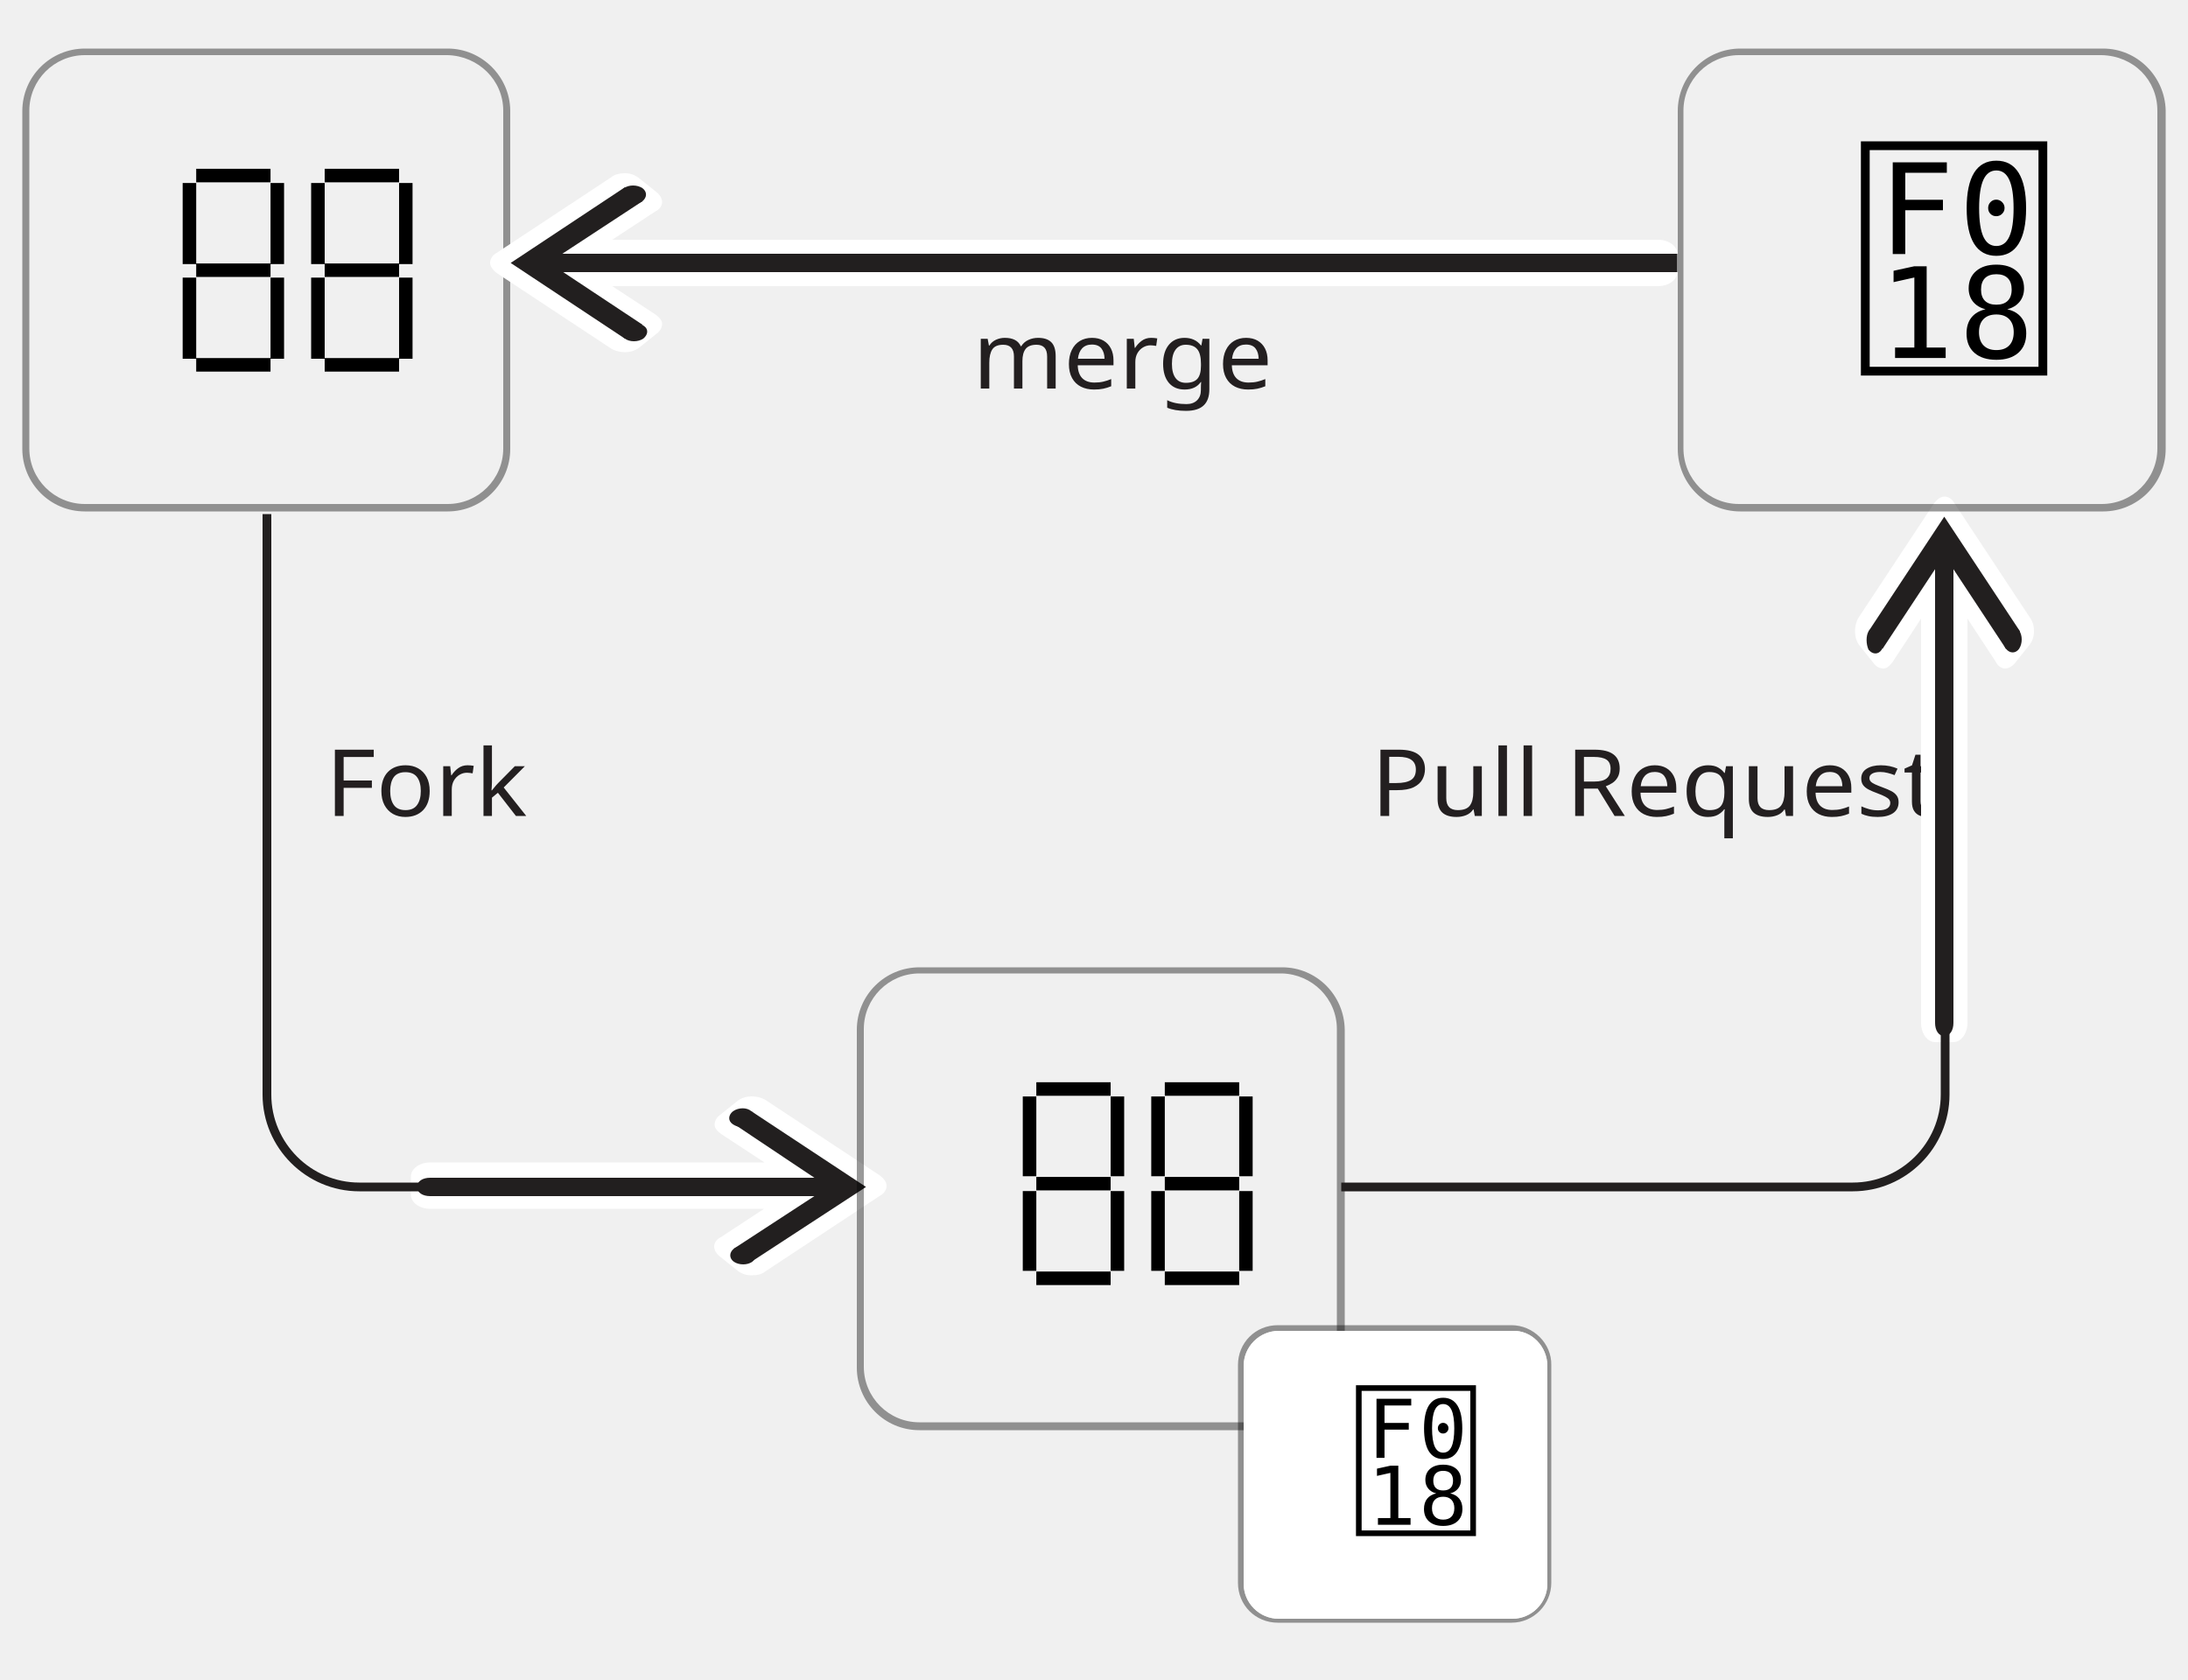
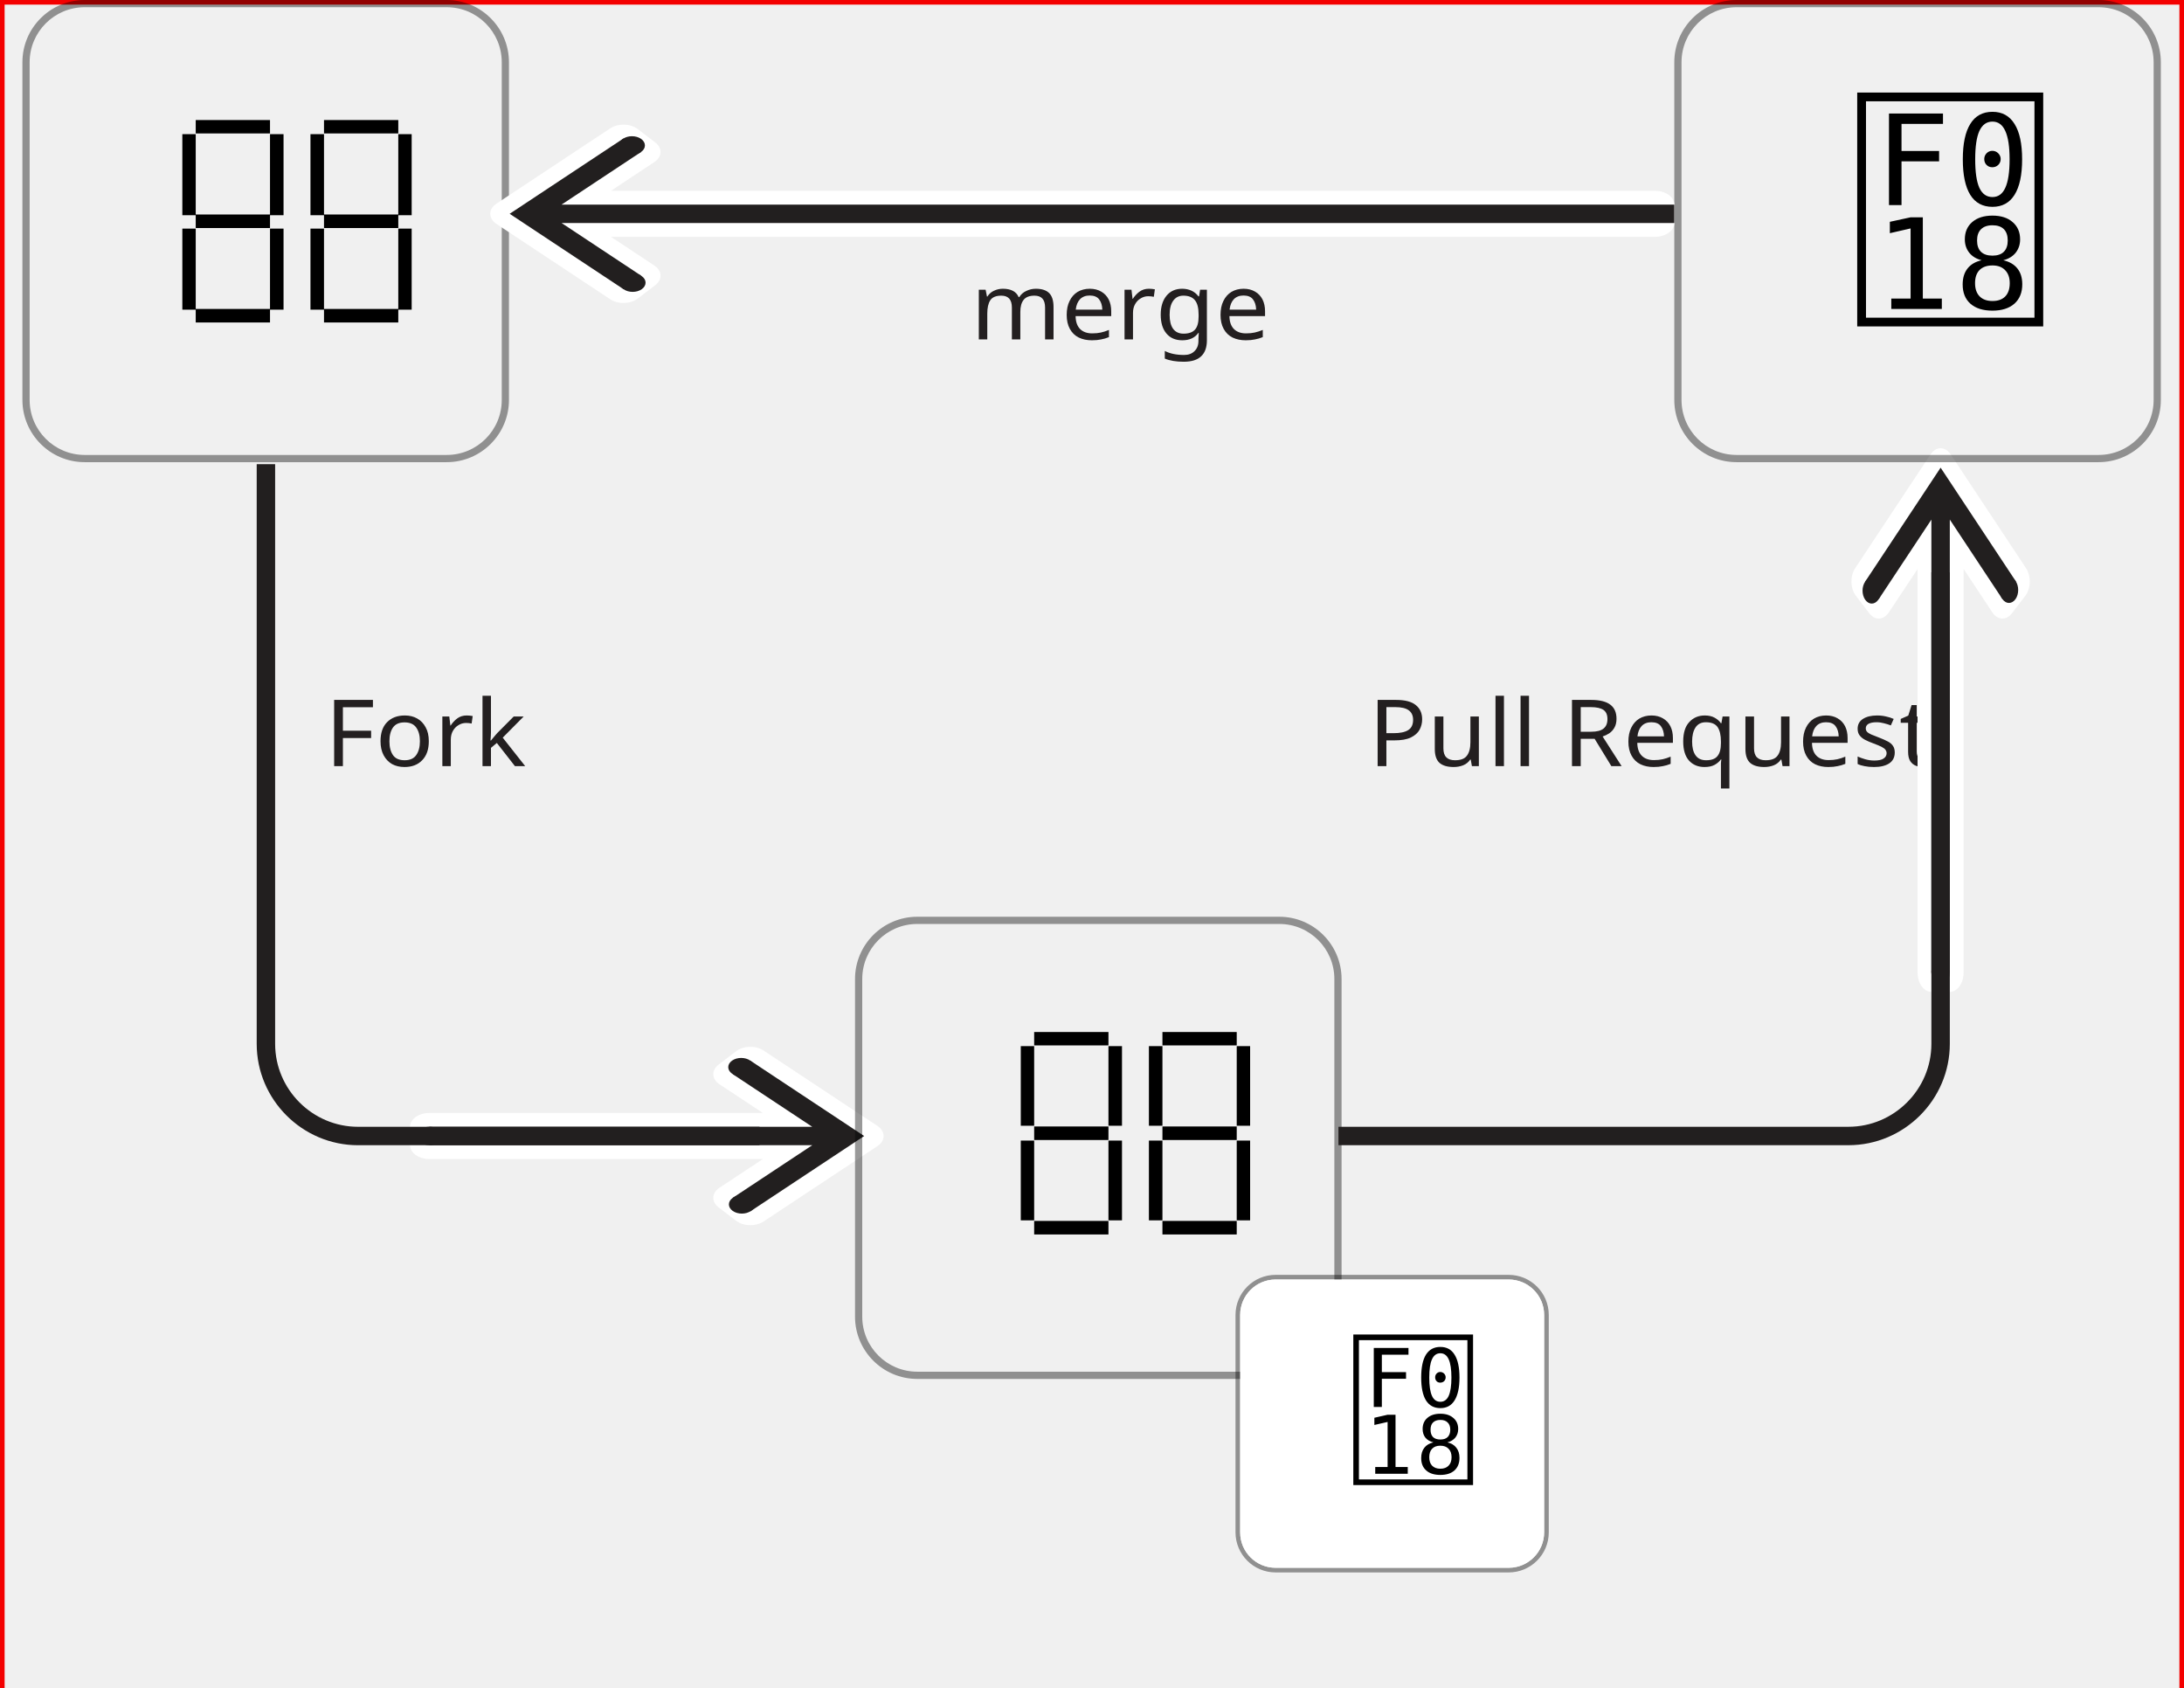
- <svg xmlns="http://www.w3.org/2000/svg" version="1.1" id="Layer_1" x="0px" y="0px" viewBox="0 82 500 384" enable-background="new 0 82 500 384" xml:space="preserve">
+ <svg xmlns="http://www.w3.org/2000/svg" version="1.1" id="Layer_1" x="0px" y="0px" width="237.036px" height="183.149px" viewBox="0 17.183 237.036 183.149" enable-background="new 0 17.183 237.036 183.149" xml:space="preserve">
+   <g id="boundary">
+     <rect y="17.183" fill="none" stroke="#F40000" stroke-miterlimit="10" width="237.036" height="211.149" />
+   </g>
  <g id="base">
    <g id="repo">
-       <text transform="matrix(1 0 0 1 37.1026 166.9388)" font-family="'github-octicons'" font-size="63.291"></text>
-       <path opacity="0.4" enable-background="new    " d="M102.3,93.1H19.4c-7.8,0-14.3,6.3-14.3,14.3v77.2c0,7.8,6.3,14.3,14.3,14.3    h82.9c7.8,0,14.3-6.3,14.3-14.3v-77.4C116.5,99.5,110.1,93.1,102.3,93.1z M115,107.3v77.2c0,7-5.7,12.7-12.7,12.7H19.4    c-7,0-12.7-5.7-12.7-12.7v-77.2c0-7,5.7-12.7,12.7-12.7h82.9C109.3,94.8,115,100.3,115,107.3z" />
+       <text transform="matrix(1 0 0 1 17.5866 52.1789)" font-family="'github-octicons'" font-size="30"></text>
+       <path opacity="0.4" enable-background="new    " d="M48.486,17.183h-39.3c-3.724,0-6.753,3.029-6.753,6.753v36.648    c0,3.724,3.029,6.753,6.753,6.753h39.3c3.724,0,6.753-3.03,6.753-6.753V23.936C55.238,20.212,52.209,17.183,48.486,17.183z     M54.457,23.936v36.648c0,3.292-2.678,5.97-5.97,5.97h-39.3c-3.292,0-5.97-2.678-5.97-5.97V23.936c0-3.292,2.678-5.97,5.97-5.97    h39.3C51.778,17.966,54.457,20.644,54.457,23.936z" />
    </g>
  </g>
  <g id="step-1_1_">
-     <text transform="matrix(1.0483 0 0 1 74.3689 268.5133)" fill="#231F20" font-family="'ApexNew-Book'" font-size="21.235">Fork</text>
-     <path fill="#FFFFFF" d="M171.7,373.5c-1.3,0-2.3-0.4-3.2-1.1l-4-3.2c-0.8-0.6-1.3-1.5-1.3-2.3c0-0.8,0.6-1.7,1.5-2.1l9.9-6.5H98.3   c-2.5,0-4.4-1.5-4.4-3.2v-4.2c0-1.7,1.9-3.2,4.4-3.2h76.4l-9.9-6.5c-0.8-0.6-1.5-1.3-1.5-2.1s0.4-1.7,1.3-2.3l4-3.2   c1.7-1.3,4.4-1.3,6.3-0.2l26.2,17.3c0.8,0.6,1.5,1.5,1.5,2.3c0,0.8-0.4,1.7-1.5,2.3l-26.2,17.3C174.1,373.3,173,373.5,171.7,373.5z    M189.2,353.3c0.4,0.2,0.6,0.6,0.8,0.8l1.3-0.8l-1.3-0.8C189.9,352.6,189.7,352.8,189.2,353.3z" />
-     <polygon fill="#221F1F" points="171.7,336 167.7,338.9 186.1,351.2 98.3,351.2 98.3,355.4 186.1,355.4 167.7,367.4 171.7,370.4    197.9,353.3  " />
-     <path fill="#221F1F" d="M101.3,353.3c0,1.3-1.3,2.1-3,2.1s-3-0.8-3-2.1c0-1.3,1.3-2.1,3-2.1C100,351.2,101.3,352,101.3,353.3z" />
-     <path fill="#221F1F" d="M171.7,336c1.1,0.8,1.1,2.1,0,3s-3,0.8-4.2,0s-1.1-2.1,0-3C168.8,335.1,170.7,335.1,171.7,336z" />
-     <path fill="#221F1F" d="M171.9,367.4c1.1,0.8,1.1,2.1,0,3c-1.1,0.8-3,0.8-4.2,0c-1.1-0.8-1.1-2.1,0-3   C169,366.6,170.9,366.6,171.9,367.4z" />
-     <path fill="none" stroke="#221F1F" stroke-width="2" stroke-miterlimit="10" d="M61,199.5v132.7c0,11.6,9.5,21.1,21.1,21.1h92" />
+     <text transform="matrix(1.0483 0 0 1 35.2505 100.3256)" fill="#231F20" font-family="'ApexNew-Book'" font-size="10.065">Fork</text>
+     <path fill="#FFFFFF" d="M81.438,150.14c-0.564,0-1.127-0.161-1.542-0.478l-1.916-1.465c-0.381-0.291-0.584-0.679-0.563-1.076   c0.02-0.398,0.262-0.774,0.671-1.045l4.71-3.116h-36.19c-1.163,0-2.107-0.672-2.107-1.5v-2c0-0.828,0.943-1.5,2.107-1.5h36.184   l-4.704-3.113c-0.409-0.271-0.651-0.647-0.671-1.045c-0.02-0.398,0.183-0.785,0.563-1.076l1.916-1.465   c0.793-0.606,2.125-0.64,2.977-0.076l12.354,8.18c0.429,0.284,0.672,0.682,0.672,1.099c0,0.417-0.244,0.815-0.672,1.098   l-12.354,8.177C82.466,150.007,81.951,150.14,81.438,150.14z M89.726,140.457c0.15,0.119,0.274,0.255,0.366,0.406l0.605-0.401   l-0.613-0.406C89.994,140.206,89.872,140.34,89.726,140.457z" />
+     <polygon fill="#221F1F" points="81.437,132.283 79.522,133.748 88.152,139.46 46.607,139.46 46.607,141.46 88.159,141.46    79.522,147.175 81.437,148.64 93.791,140.463  " />
+     <path fill="#221F1F" d="M48.012,140.46c0,0.552-0.629,1-1.404,1c-0.775,0-1.404-0.448-1.404-1c0-0.552,0.629-1,1.404-1   C47.383,139.46,48.012,139.908,48.012,140.46z" />
+     <path fill="#221F1F" d="M81.437,132.283c0.549,0.391,0.549,1.024,0,1.414c-0.549,0.39-1.438,0.391-1.986,0   c-0.548-0.391-0.549-1.024,0-1.414C79.999,131.892,80.888,131.892,81.437,132.283z" />
+     <path fill="#221F1F" d="M81.508,147.175c0.549,0.391,0.549,1.024,0,1.414c-0.549,0.391-1.438,0.391-1.986,0   c-0.549-0.391-0.549-1.024,0-1.414C80.071,146.785,80.958,146.785,81.508,147.175z" />
+     <path fill="none" stroke="#221F1F" stroke-width="2" stroke-miterlimit="10" d="M28.861,67.554v62.908c0,5.5,4.5,10,10,10H82.43" />
    <g id="fork_1_">
      <g>
-         <text transform="matrix(1 0 0 1 229.0835 375.7291)" font-family="'github-octicons'" font-size="63.291"></text>
+         <text transform="matrix(1 0 0 1 108.5852 151.1458)" font-family="'github-octicons'" font-size="30"></text>
      </g>
-       <path opacity="0.4" enable-background="new    " d="M293,303.1h-82.9c-7.8,0-14.3,6.3-14.3,14.3v77.2c0,7.8,6.3,14.3,14.3,14.3    H293c7.8,0,14.3-6.3,14.3-14.3v-77.2C307.2,309.4,300.8,303.1,293,303.1z M305.5,317.2v77.2c0,7-5.7,12.7-12.7,12.7h-82.7    c-7,0-12.7-5.7-12.7-12.7v-77.2c0-7,5.7-12.7,12.7-12.7H293C299.8,304.7,305.5,310.2,305.5,317.2z" />
+       <path opacity="0.4" enable-background="new    " d="M138.852,116.669h-39.3c-3.724,0-6.753,3.029-6.753,6.753v36.648    c0,3.724,3.029,6.753,6.753,6.753h39.3c3.724,0,6.753-3.03,6.753-6.753v-36.648C145.604,119.698,142.574,116.669,138.852,116.669z     M144.822,123.421v36.648c0,3.292-2.678,5.97-5.97,5.97h-39.3c-3.292,0-5.97-2.678-5.97-5.97v-36.648    c0-3.292,2.678-5.97,5.97-5.97h39.3C142.144,117.452,144.822,120.13,144.822,123.421z" />
      <g>
-         <path opacity="0.4" enable-background="new    " d="M345.4,384.9H292c-5.1,0-9.1,4-9.1,9.1v49.8c0,5.1,4,9.1,9.1,9.1h53.4     c5.1,0,9.1-4.2,9.1-9.1V394C354.6,389.1,350.4,384.9,345.4,384.9z M353.6,394.2V444c0,4.4-3.6,8-8,8h-53.4c-4.4,0-8-3.6-8-8     v-49.8c0-4.4,3.6-8,8-8h53.4C350,386,353.6,389.8,353.6,394.2z" />
-         <path fill="#FFFFFF" d="M353.6,394.2V444c0,4.4-3.6,8-8,8h-53.4c-4.4,0-8-3.6-8-8v-49.8c0-4.4,3.6-8,8-8h53.4     C350,386,353.6,389.8,353.6,394.2z" />
-         <text transform="matrix(1 0 0 1 308.5767 430.5197)" font-family="'github-octicons'" font-size="40.75"></text>
+         <path opacity="0.4" enable-background="new    " d="M163.746,155.531h-25.304c-2.397,0-4.348,1.95-4.348,4.348v23.596     c0,2.397,1.95,4.348,4.348,4.348h25.303c2.397,0,4.348-1.951,4.348-4.348v-23.596     C168.093,157.481,166.142,155.531,163.746,155.531z M167.59,159.879v23.596c0,2.12-1.724,3.844-3.844,3.844h-25.304     c-2.12,0-3.844-1.724-3.844-3.844v-23.596c0-2.119,1.724-3.844,3.844-3.844h25.303C165.865,156.035,167.59,157.76,167.59,159.879     z" />
+         <path fill="#FFFFFF" d="M167.59,159.879v23.596c0,2.12-1.724,3.844-3.844,3.844h-25.304c-2.12,0-3.844-1.724-3.844-3.844v-23.596     c0-2.119,1.724-3.844,3.844-3.844h25.303C165.865,156.035,167.59,157.76,167.59,159.879z" />
+         <text transform="matrix(1 0 0 1 146.2653 177.1165)" font-family="'github-octicons'" font-size="19.316"></text>
      </g>
    </g>
  </g>
  <g id="step-2">
-     <text transform="matrix(1.0483 0 0 1 313.2984 268.5133)" fill="#231F20" font-family="'ApexNew-Book'" font-size="21.235">Pull Request</text>
-     <path fill="#FFFFFF" d="M464.8,226.3c0,1.3-0.4,2.3-1.1,3.2l-3.2,4c-0.6,0.8-1.5,1.3-2.3,1.3c-0.8,0-1.7-0.6-2.1-1.5l-6.5-9.9v92.4   c0,2.5-1.5,4.4-3.2,4.4h-4.2c-1.7,0-3.2-1.9-3.2-4.4v-92.4l-6.5,9.9c-0.6,0.8-1.3,1.5-2.1,1.5s-1.7-0.4-2.3-1.3l-3.2-4   c-1.3-1.7-1.3-4.4-0.2-6.3l17.3-26.2c0.6-0.8,1.5-1.5,2.3-1.5c0.8,0,1.7,0.4,2.3,1.5l17.3,26.2   C464.6,224.2,464.8,225.2,464.8,226.3z M444.3,208.8c0.2-0.4,0.6-0.6,0.8-0.8l-0.8-1.3l-0.8,1.3   C443.9,208.1,444.1,208.5,444.3,208.8z" />
-     <polygon fill="#221F1F" points="427,226.3 430.2,230.3 442.2,212.1 442.2,315.7 446.4,315.7 446.4,212.1 458.4,230.3 461.6,226.3    444.3,200.1  " />
-     <path fill="#221F1F" d="M444.3,312.8c1.3,0,2.1,1.3,2.1,3c0,1.7-0.8,3-2.1,3s-2.1-1.3-2.1-3C442.2,314,443.2,312.8,444.3,312.8z" />
-     <path fill="#221F1F" d="M427,226.3c0.8-1.1,2.1-1.1,3,0c0.8,1.1,0.8,3,0,4.2s-2.1,1.1-3,0C426.4,229.2,426.4,227.3,427,226.3z" />
-     <path fill="#221F1F" d="M458.4,226.1c0.8-1.1,2.1-1.1,3,0c0.8,1.1,0.8,3,0,4.2c-0.8,1.1-2.1,1.1-3,0   C457.6,229.2,457.6,227.3,458.4,226.1z" />
-     <path fill="none" stroke="#221F1F" stroke-width="2" stroke-miterlimit="10" d="M306.5,353.3h116.9c11.6,0,21.1-9.5,21.1-21.1v-108   " />
+     <text transform="matrix(1.0483 0 0 1 148.5033 100.3256)" fill="#231F20" font-family="'ApexNew-Book'" font-size="10.065">Pull Request</text>
+     <path fill="#FFFFFF" d="M220.298,80.287c0,0.564-0.161,1.127-0.478,1.542l-1.465,1.916c-0.291,0.381-0.679,0.584-1.076,0.563   c-0.398-0.02-0.774-0.262-1.045-0.671l-3.116-4.71v43.786c0,1.163-0.672,2.107-1.5,2.107h-2c-0.828,0-1.5-0.943-1.5-2.107v-43.78   l-3.113,4.704c-0.271,0.409-0.647,0.651-1.045,0.671c-0.398,0.02-0.785-0.183-1.076-0.563l-1.465-1.916   c-0.606-0.793-0.64-2.125-0.076-2.977l8.18-12.354c0.284-0.429,0.682-0.672,1.099-0.672c0.417,0,0.815,0.244,1.098,0.672   l8.177,12.354C220.165,79.259,220.298,79.773,220.298,80.287z M210.615,71.999c0.119-0.15,0.255-0.274,0.406-0.366l-0.401-0.605   l-0.406,0.613C210.364,71.731,210.498,71.853,210.615,71.999z" />
+     <polygon fill="#221F1F" points="202.441,80.287 203.906,82.203 209.618,73.573 209.618,122.714 211.618,122.714 211.618,73.566    217.333,82.203 218.798,80.287 210.621,67.934  " />
+     <path fill="#221F1F" d="M210.618,121.309c0.552,0,1,0.629,1,1.404s-0.448,1.404-1,1.404c-0.552,0-1-0.629-1-1.404   S210.066,121.309,210.618,121.309z" />
+     <path fill="#221F1F" d="M202.441,80.287c0.391-0.549,1.024-0.549,1.414,0c0.39,0.549,0.391,1.438,0,1.986s-1.024,0.549-1.414,0   C202.05,81.726,202.05,80.837,202.441,80.287z" />
+     <path fill="#221F1F" d="M217.333,80.217c0.391-0.549,1.024-0.549,1.414,0c0.391,0.549,0.391,1.438,0,1.986   c-0.391,0.549-1.024,0.549-1.414,0C216.943,81.654,216.943,80.766,217.333,80.217z" />
+     <path fill="none" stroke="#221F1F" stroke-width="2" stroke-miterlimit="10" d="M145.265,140.46h55.354c5.5,0,10-4.5,10-10V79.295" />
    <g id="owner">
-       <text transform="matrix(1 0 0 1 423.2485 163.8327)" font-family="'github-octicons'" font-size="63.291"></text>
-       <path opacity="0.4" enable-background="new    " d="M480.6,93.1h-82.9c-7.8,0-14.3,6.3-14.3,14.3v77.2c0,7.8,6.3,14.3,14.3,14.3    h82.9c7.8,0,14.3-6.3,14.3-14.3v-77.4C494.7,99.5,488.4,93.1,480.6,93.1z M493,107.3v77.2c0,7-5.7,12.7-12.7,12.7h-82.9    c-7,0-12.7-5.7-12.7-12.7v-77.2c0-7,5.7-12.7,12.7-12.7h82.9C487.6,94.8,493,100.3,493,107.3z" />
+       <text transform="matrix(1 0 0 1 200.6197 50.707)" font-family="'github-octicons'" font-size="30"></text>
+       <path opacity="0.4" enable-background="new    " d="M227.77,17.183h-39.3c-3.724,0-6.753,3.029-6.753,6.753v36.648    c0,3.724,3.029,6.753,6.753,6.753h39.3c3.724,0,6.753-3.03,6.753-6.753V23.936C234.522,20.212,231.493,17.183,227.77,17.183z     M233.74,23.936v36.648c0,3.292-2.678,5.97-5.97,5.97h-39.3c-3.292,0-5.97-2.678-5.97-5.97V23.936c0-3.292,2.678-5.97,5.97-5.97    h39.3C231.062,17.966,233.74,20.644,233.74,23.936z" />
    </g>
  </g>
  <g id="step-3">
-     <text transform="matrix(1.0483 0 0 1 222.2242 170.8162)" fill="#231F20" font-family="'ApexNew-Book'" font-size="21.235">merge</text>
+     <text transform="matrix(1.0483 0 0 1 105.334 54.0172)" fill="#231F20" font-family="'ApexNew-Book'" font-size="10.065">merge</text>
    <g>
      <g id="XMLID_3_">
        <g>
          <g>
-             <path fill="#FFFFFF" d="M142.8,121.6c1.3,0,2.3,0.4,3.2,1.1l4,3.2c0.8,0.6,1.3,1.5,1.3,2.3c0,0.8-0.6,1.7-1.5,2.1l-9.9,6.5h239       c2.5,0,4.4,1.5,4.4,3.2v4.2c0,1.7-1.9,3.2-4.4,3.2h-239l9.9,6.5c0.8,0.6,1.5,1.3,1.5,2.1c0,0.8-0.4,1.7-1.3,2.3l-4,3.2       c-1.7,1.3-4.4,1.3-6.3,0.2l-26.2-17.3c-0.8-0.6-1.5-1.5-1.5-2.3c0-0.8,0.4-1.7,1.5-2.3l26.2-17.3       C140.5,121.8,141.8,121.6,142.8,121.6z M125.3,142.1c-0.4-0.2-0.6-0.6-0.8-0.8l-1.3,0.8l1.3,0.8       C124.7,142.5,124.9,142.3,125.3,142.1z" />
+             <path fill="#FFFFFF" d="M67.668,30.707c0.565,0,1.127,0.161,1.542,0.478l1.916,1.465c0.381,0.291,0.584,0.679,0.563,1.076       c-0.02,0.398-0.262,0.774-0.671,1.045l-4.71,3.116H179.61c1.164,0,2.107,0.672,2.107,1.5v2c0,0.828-0.943,1.5-2.107,1.5H66.315       l4.704,3.113c0.409,0.271,0.651,0.647,0.671,1.045s-0.183,0.785-0.563,1.076l-1.916,1.465c-0.793,0.606-2.125,0.64-2.977,0.076       l-12.354-8.18c-0.429-0.284-0.672-0.682-0.672-1.099c0-0.417,0.244-0.815,0.672-1.098l12.354-8.177       C66.64,30.84,67.155,30.707,67.668,30.707z M59.38,40.39c-0.15-0.119-0.274-0.255-0.366-0.406l-0.605,0.401l0.613,0.406       C59.112,40.642,59.233,40.507,59.38,40.39z" />
          </g>
-           <polygon fill="#221F1F" points="142.8,159.4 146.8,156.2 128.7,144.2 383.3,144.2 383.3,140 128.5,140 146.8,128 142.8,124.8       116.7,142.1     " />
+           <polygon fill="#221F1F" points="67.669,48.564 69.584,47.099 60.954,41.387 181.717,41.387 181.717,39.387 60.947,39.387       69.584,33.672 67.669,32.207 55.315,40.384     " />
        </g>
-         <path fill="#221F1F" d="M142.8,159.4c-1.1-0.8-1.1-2.1,0-3c1.1-0.8,3-0.8,4.2,0c1.3,0.8,1.1,2.1,0,3     C145.8,160.2,143.9,160.2,142.8,159.4z" />
-         <path fill="#221F1F" d="M142.6,128c-1.1-0.8-1.1-2.1,0-3c1.1-0.8,3-0.8,4.2,0c1.1,0.8,1.1,2.1,0,3     C145.6,128.8,143.7,128.8,142.6,128z" />
+         <path fill="#221F1F" d="M67.669,48.564c-0.549-0.391-0.549-1.024,0-1.414c0.549-0.39,1.438-0.391,1.986,0     c0.548,0.391,0.549,1.024,0,1.414C69.107,48.955,68.218,48.955,67.669,48.564z" />
+         <path fill="#221F1F" d="M67.598,33.672c-0.549-0.391-0.549-1.024,0-1.414c0.549-0.391,1.438-0.391,1.986,0     c0.549,0.391,0.549,1.024,0,1.414C69.035,34.062,68.148,34.062,67.598,33.672z" />
      </g>
    </g>
  </g>
</svg>
